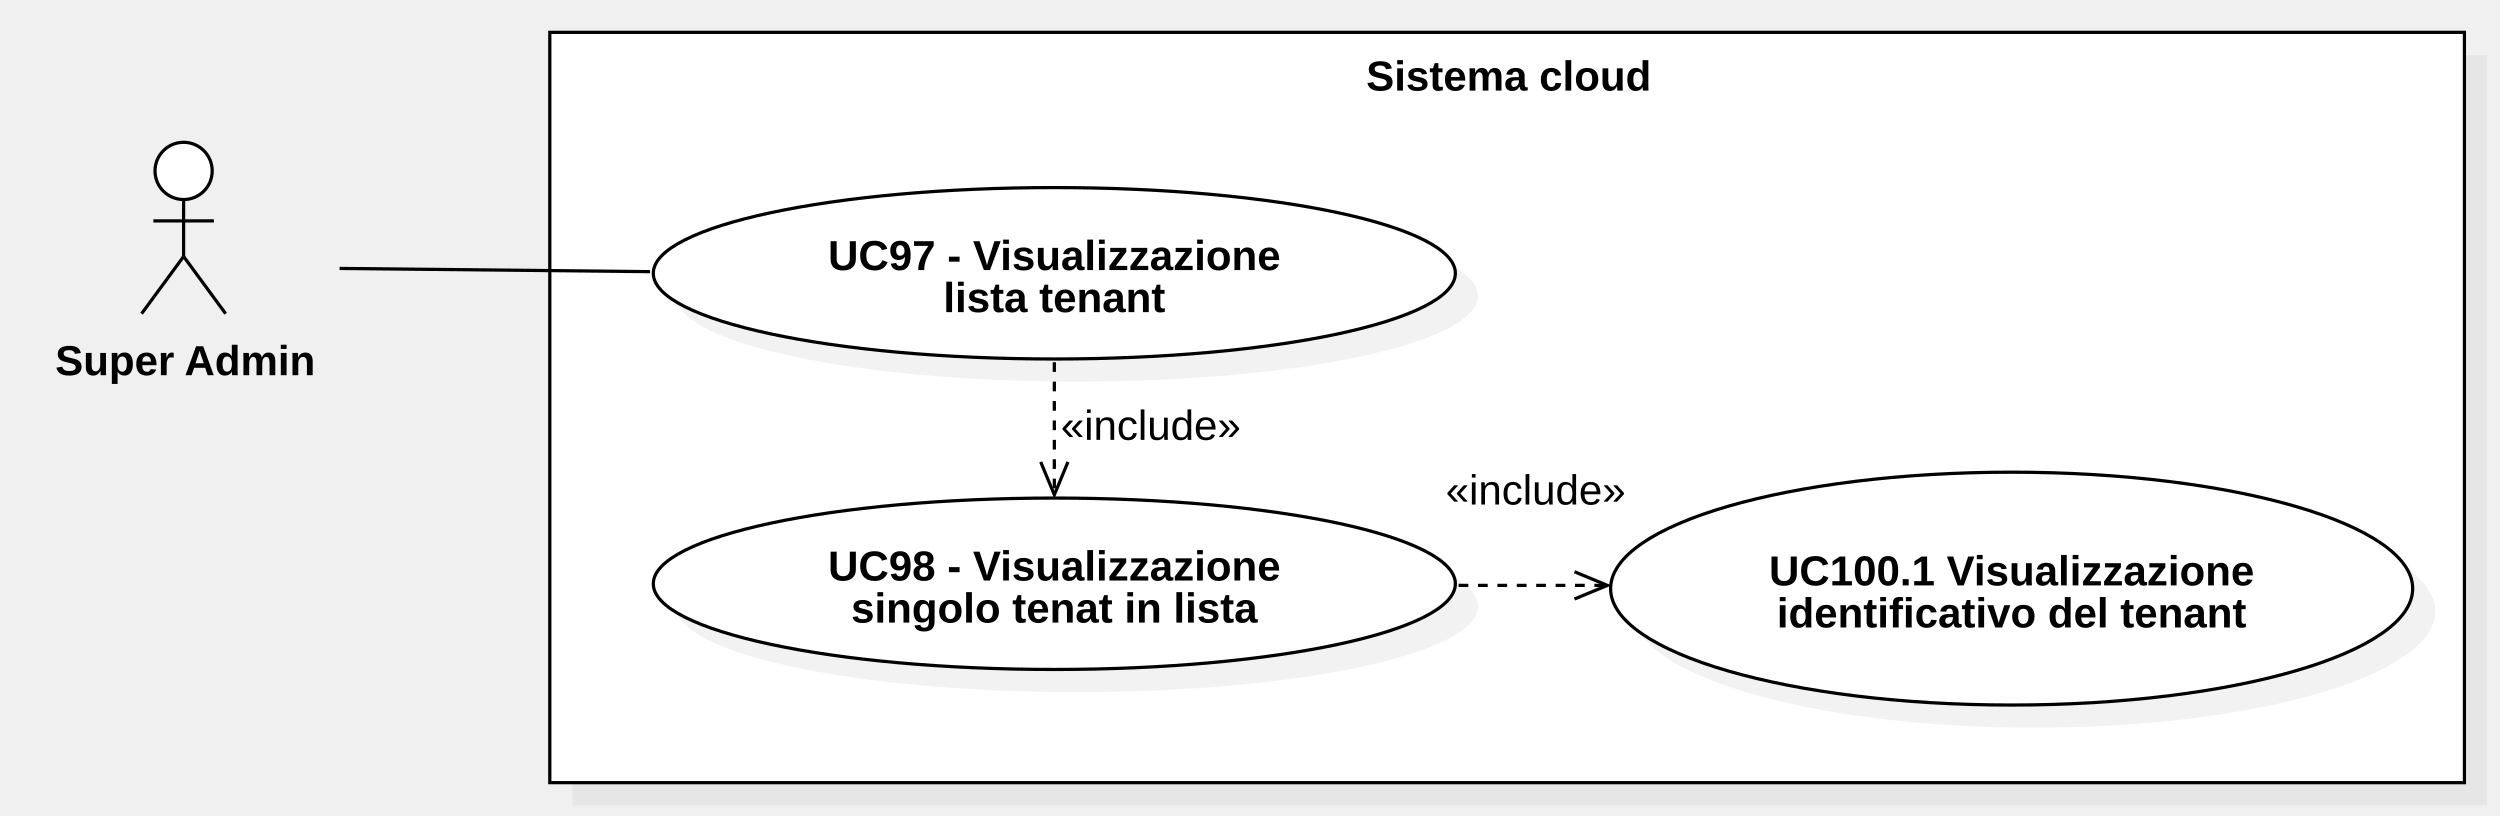
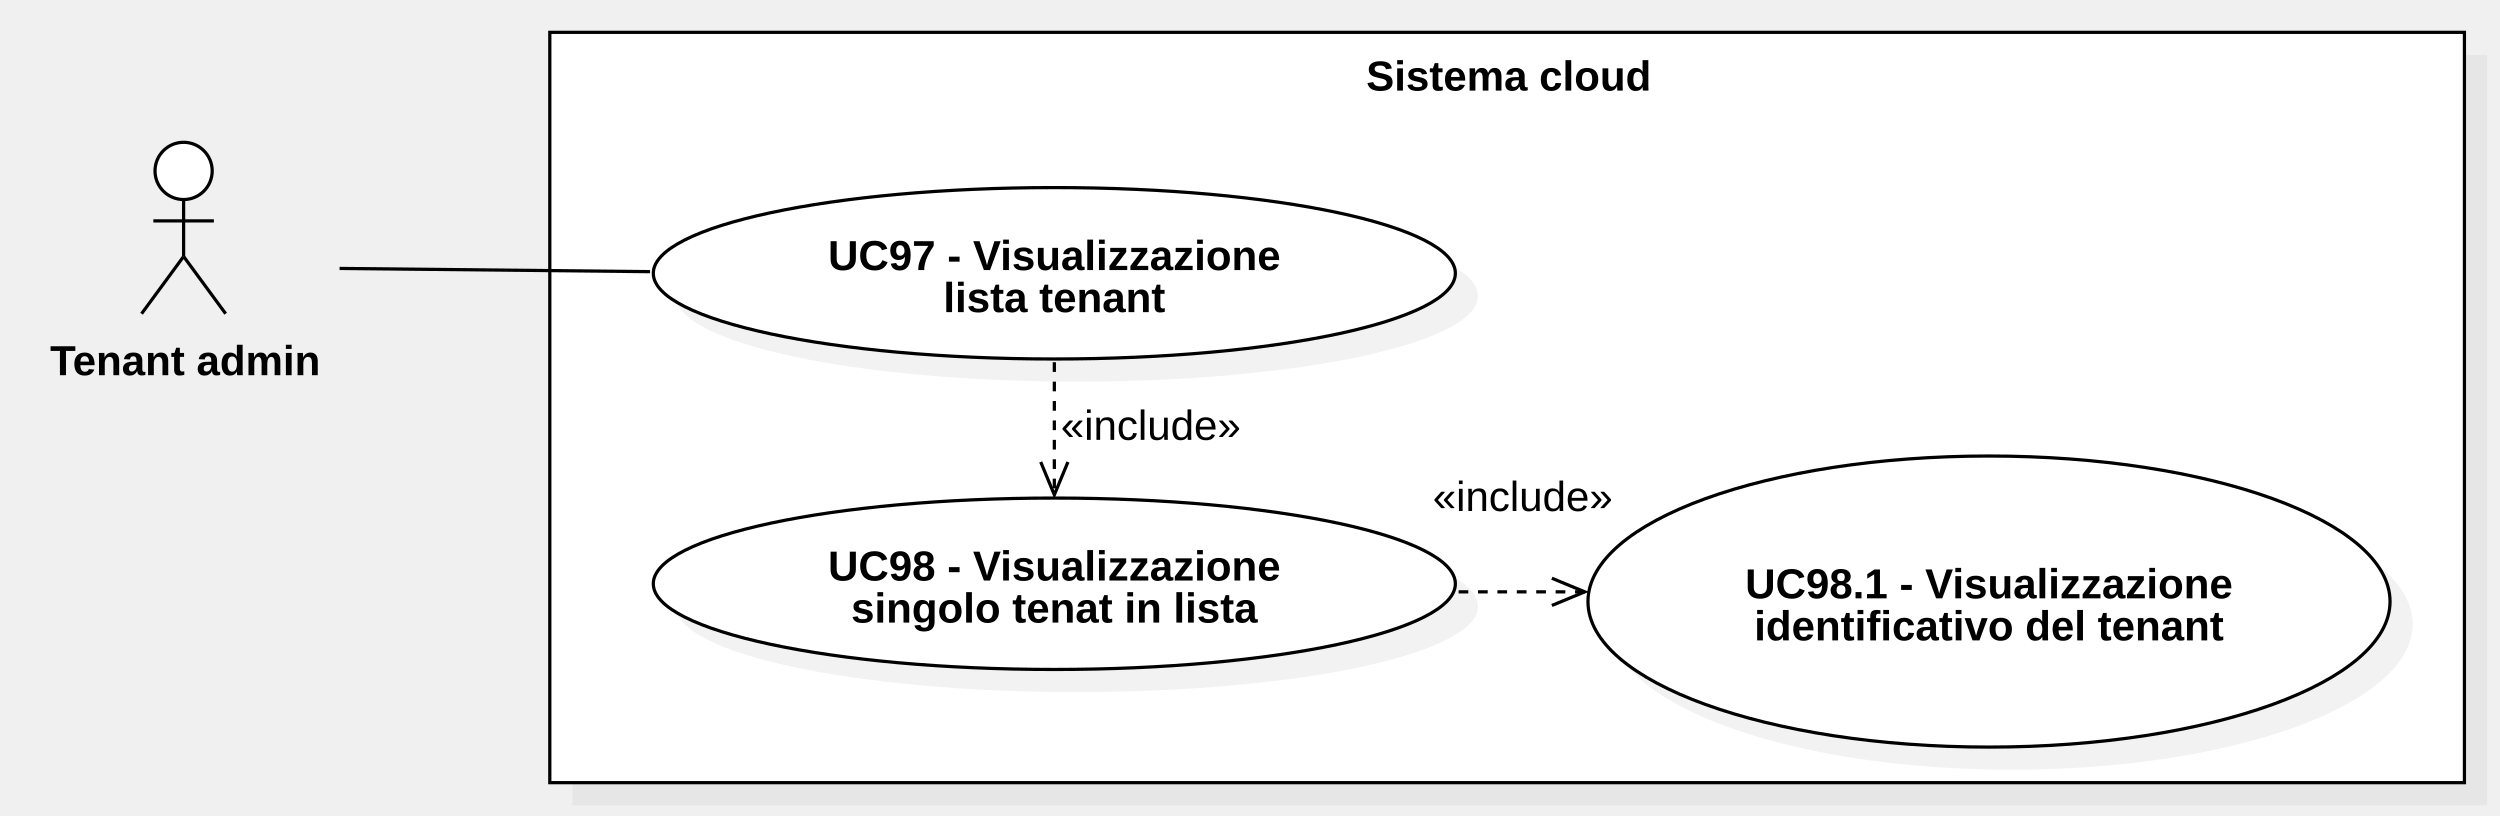
<svg xmlns="http://www.w3.org/2000/svg" version="1.1" width="773" height="252">
  <defs />
  <g>
    <g>
      <rect fill="#C0C0C0" stroke="none" x="190" y="28" width="592" height="232" transform="matrix(1 0 0 1 -13 -11)" fill-opacity="0.2" />
    </g>
    <g>
      <rect fill="#ffffff" stroke="none" x="183" y="21" width="592" height="232" transform="matrix(1 0 0 1 -13 -11)" />
    </g>
    <g>
      <path fill="none" stroke="#000000" paint-order="fill stroke markers" d=" M 170 10 L 762 10 L 762 242 L 170 242 L 170 10 Z Z" stroke-miterlimit="10" stroke-dasharray="" />
    </g>
    <g>
      <g>
        <path fill="none" stroke="none" />
        <text fill="#000000" stroke="none" font-family="Arial" font-size="13px" font-style="normal" font-weight="bold" text-decoration="undefined" x="479.5" y="34.5" text-anchor="middle" dominant-baseline="central" transform="matrix(1 0 0 1 -13 -11)">Sistema cloud</text>
      </g>
    </g>
    <g>
      <path fill="#C0C0C0" stroke="none" paint-order="stroke fill markers" d=" M 209 91.5 C 209 76.864 264.517 65 333 65 C 401.483 65 457 76.864 457 91.5 C 457 106.136 401.483 118 333 118 C 264.517 118 209 106.136 209 91.5 Z" fill-opacity="0.2" />
    </g>
    <g>
      <path fill="#ffffff" stroke="none" paint-order="stroke fill markers" d=" M 202 84.5 C 202 69.864 257.517 58 326 58 C 394.483 58 450 69.864 450 84.5 C 450 99.136 394.483 111 326 111 C 257.517 111 202 99.136 202 84.5 Z" />
    </g>
    <g>
      <path fill="none" stroke="#000000" paint-order="fill stroke markers" d=" M 202 84.5 C 202 69.864 257.517 58 326 58 C 394.483 58 450 69.864 450 84.5 C 450 99.136 394.483 111 326 111 C 257.517 111 202 99.136 202 84.5 Z" stroke-miterlimit="10" stroke-dasharray="" />
    </g>
    <g>
      <g>
        <path fill="none" stroke="none" />
        <text fill="#000000" stroke="none" font-family="Arial" font-size="13px" font-style="normal" font-weight="bold" text-decoration="undefined" x="339" y="90" text-anchor="middle" dominant-baseline="central" transform="matrix(1 0 0 1 -13 -11)">UC97 - Visualizzazione</text>
        <text fill="#000000" stroke="none" font-family="Arial" font-size="13px" font-style="normal" font-weight="bold" text-decoration="undefined" x="339" y="103" text-anchor="middle" dominant-baseline="central" transform="matrix(1 0 0 1 -13 -11)">lista tenant</text>
      </g>
    </g>
    <g>
      <path fill="#C0C0C0" stroke="none" paint-order="stroke fill markers" d=" M 209 187.5 C 209 172.864 264.517 161 333 161 C 401.483 161 457 172.864 457 187.5 C 457 202.136 401.483 214 333 214 C 264.517 214 209 202.136 209 187.5 Z" fill-opacity="0.2" />
    </g>
    <g>
      <path fill="#ffffff" stroke="none" paint-order="stroke fill markers" d=" M 202 180.5 C 202 165.864 257.517 154 326 154 C 394.483 154 450 165.864 450 180.5 C 450 195.136 394.483 207 326 207 C 257.517 207 202 195.136 202 180.5 Z" />
    </g>
    <g>
      <path fill="none" stroke="#000000" paint-order="fill stroke markers" d=" M 202 180.5 C 202 165.864 257.517 154 326 154 C 394.483 154 450 165.864 450 180.5 C 450 195.136 394.483 207 326 207 C 257.517 207 202 195.136 202 180.5 Z" stroke-miterlimit="10" stroke-dasharray="" />
    </g>
    <g>
      <g>
        <path fill="none" stroke="none" />
        <text fill="#000000" stroke="none" font-family="Arial" font-size="13px" font-style="normal" font-weight="bold" text-decoration="undefined" x="339" y="186" text-anchor="middle" dominant-baseline="central" transform="matrix(1 0 0 1 -13 -11)">UC98 - Visualizzazione</text>
        <text fill="#000000" stroke="none" font-family="Arial" font-size="13px" font-style="normal" font-weight="bold" text-decoration="undefined" x="339" y="199" text-anchor="middle" dominant-baseline="central" transform="matrix(1 0 0 1 -13 -11)">singolo tenat in lista</text>
      </g>
    </g>
    <g>
      <path fill="none" stroke="#000000" paint-order="fill stroke markers" d=" M 326 112 L 326 153" stroke-miterlimit="10" stroke-dasharray="3" />
    </g>
    <g>
      <path fill="none" stroke="#000000" paint-order="fill stroke markers" d=" M 321.79 142.837 L 326 153 L 330.21 142.837" stroke-miterlimit="10" stroke-dasharray="" />
    </g>
    <g>
      <rect fill="#ffffff" stroke="none" x="341" y="136" width="55.656" height="13" transform="matrix(1 0 0 1 -13 -11)" />
    </g>
    <g>
      <g>
        <path fill="none" stroke="none" />
        <text fill="#000000" stroke="none" font-family="Arial" font-size="13px" font-style="normal" font-weight="normal" text-decoration="undefined" x="368.828" y="142.5" text-anchor="middle" dominant-baseline="central" transform="matrix(1 0 0 1 -13 -11)">«include»</text>
      </g>
    </g>
    <g>
      <path fill="#ffffff" stroke="none" paint-order="stroke fill markers" d=" M 47.931 52.85 C 47.931 47.962 51.889 44 56.771 44 C 61.653 44 65.611 47.962 65.611 52.85 C 65.611 57.738 61.653 61.7 56.771 61.7 C 51.889 61.7 47.931 57.738 47.931 52.85 Z" />
    </g>
    <g>
      <path fill="none" stroke="#000000" paint-order="fill stroke markers" d=" M 47.931 52.85 C 47.931 47.962 51.889 44 56.771 44 C 61.653 44 65.611 47.962 65.611 52.85 C 65.611 57.738 61.653 61.7 56.771 61.7 C 51.889 61.7 47.931 57.738 47.931 52.85 Z" stroke-miterlimit="10" stroke-dasharray="" />
    </g>
    <g>
      <path fill="none" stroke="#000000" paint-order="fill stroke markers" d=" M 56.771 61.7 L 56.771 79.3" stroke-miterlimit="10" stroke-dasharray="" />
    </g>
    <g>
      <path fill="none" stroke="#000000" paint-order="fill stroke markers" d=" M 47.411 68.3 L 66.131 68.3" stroke-miterlimit="10" stroke-dasharray="" />
    </g>
    <g>
      <path fill="none" stroke="#000000" paint-order="fill stroke markers" d=" M 56.771 79.3 L 43.771 97" stroke-miterlimit="10" stroke-dasharray="" />
    </g>
    <g>
      <path fill="none" stroke="#000000" paint-order="fill stroke markers" d=" M 56.771 79.3 L 69.771 97" stroke-miterlimit="10" stroke-dasharray="" />
    </g>
    <g>
      <g>
        <path fill="none" stroke="none" />
-         <text fill="#000000" stroke="none" font-family="Arial" font-size="13px" font-style="normal" font-weight="bold" text-decoration="undefined" x="70.271" y="122.5" text-anchor="middle" dominant-baseline="central" transform="matrix(1 0 0 1 -13 -11)">Super Admin</text>
+         <text fill="#000000" stroke="none" font-family="Arial" font-size="13px" font-style="normal" font-weight="bold" text-decoration="undefined" x="70.271" y="122.5" text-anchor="middle" dominant-baseline="central" transform="matrix(1 0 0 1 -13 -11)">Tenant admin</text>
      </g>
    </g>
    <g>
      <path fill="none" stroke="#000000" paint-order="fill stroke markers" d=" M 105 83 L 201 84" stroke-miterlimit="10" stroke-dasharray="" />
    </g>
    <g>
-       <path fill="none" stroke="#000000" paint-order="fill stroke markers" d=" M 451 181 L 497 181" stroke-miterlimit="10" stroke-dasharray="3" />
+       <path fill="#C0C0C0" stroke="none" paint-order="stroke fill markers" d=" M 498 193 C 498 168.147 553.517 148 622 148 C 690.483 148 746 168.147 746 193 C 746 217.853 690.483 238 622 238 C 553.517 238 498 217.853 498 193 Z" fill-opacity="0.2" />
    </g>
    <g>
-       <path fill="none" stroke="#000000" paint-order="fill stroke markers" d=" M 486.837 185.21 L 497 181 L 486.837 176.79" stroke-miterlimit="10" stroke-dasharray="" />
+       <path fill="#ffffff" stroke="none" paint-order="stroke fill markers" d=" M 491 186 C 491 161.147 546.517 141 615 141 C 683.483 141 739 161.147 739 186 C 739 210.853 683.483 231 615 231 C 546.517 231 491 210.853 491 186 Z" />
    </g>
    <g>
-       <rect fill="#ffffff" stroke="none" x="460" y="156" width="55.656" height="13" transform="matrix(1 0 0 1 -13 -11)" />
+       <path fill="none" stroke="#000000" paint-order="fill stroke markers" d=" M 491 186 C 491 161.147 546.517 141 615 141 C 683.483 141 739 161.147 739 186 C 739 210.853 683.483 231 615 231 C 546.517 231 491 210.853 491 186 Z" stroke-miterlimit="10" stroke-dasharray="" />
    </g>
    <g>
      <g>
        <path fill="none" stroke="none" />
-         <text fill="#000000" stroke="none" font-family="Arial" font-size="13px" font-style="normal" font-weight="normal" text-decoration="undefined" x="487.828" y="162.5" text-anchor="middle" dominant-baseline="central" transform="matrix(1 0 0 1 -13 -11)">«include»</text>
+         <text fill="#000000" stroke="none" font-family="Arial" font-size="13px" font-style="normal" font-weight="bold" text-decoration="undefined" x="628" y="191.5" text-anchor="middle" dominant-baseline="central" transform="matrix(1 0 0 1 -13 -11)">UC98.1 - Visualizzazione</text>
+         <text fill="#000000" stroke="none" font-family="Arial" font-size="13px" font-style="normal" font-weight="bold" text-decoration="undefined" x="628" y="204.5" text-anchor="middle" dominant-baseline="central" transform="matrix(1 0 0 1 -13 -11)">identificativo del tenant</text>
      </g>
    </g>
    <g>
-       <path fill="#C0C0C0" stroke="none" paint-order="stroke fill markers" d=" M 505 189 C 505 169.118 560.517 153 629 153 C 697.483 153 753 169.118 753 189 C 753 208.882 697.483 225 629 225 C 560.517 225 505 208.882 505 189 Z" fill-opacity="0.2" />
+       <path fill="none" stroke="#000000" paint-order="fill stroke markers" d=" M 451 183 L 490 183" stroke-miterlimit="10" stroke-dasharray="3" />
    </g>
    <g>
-       <path fill="#ffffff" stroke="none" paint-order="stroke fill markers" d=" M 498 182 C 498 162.118 553.517 146 622 146 C 690.483 146 746 162.118 746 182 C 746 201.882 690.483 218 622 218 C 553.517 218 498 201.882 498 182 Z" />
+       <path fill="none" stroke="#000000" paint-order="fill stroke markers" d=" M 479.837 187.21 L 490 183 L 479.837 178.79" stroke-miterlimit="10" stroke-dasharray="" />
    </g>
    <g>
-       <path fill="none" stroke="#000000" paint-order="fill stroke markers" d=" M 498 182 C 498 162.118 553.517 146 622 146 C 690.483 146 746 162.118 746 182 C 746 201.882 690.483 218 622 218 C 553.517 218 498 201.882 498 182 Z" stroke-miterlimit="10" stroke-dasharray="" />
+       <rect fill="#ffffff" stroke="none" x="456" y="158" width="55.656" height="13" transform="matrix(1 0 0 1 -13 -11)" />
    </g>
    <g>
      <g>
        <path fill="none" stroke="none" />
-         <text fill="#000000" stroke="none" font-family="Arial" font-size="13px" font-style="normal" font-weight="bold" text-decoration="undefined" x="635" y="187.5" text-anchor="middle" dominant-baseline="central" transform="matrix(1 0 0 1 -13 -11)">UC100.1 Visualizzazione</text>
-         <text fill="#000000" stroke="none" font-family="Arial" font-size="13px" font-style="normal" font-weight="bold" text-decoration="undefined" x="635" y="200.5" text-anchor="middle" dominant-baseline="central" transform="matrix(1 0 0 1 -13 -11)">identificativo del tenant</text>
+         <text fill="#000000" stroke="none" font-family="Arial" font-size="13px" font-style="normal" font-weight="normal" text-decoration="undefined" x="483.828" y="164.5" text-anchor="middle" dominant-baseline="central" transform="matrix(1 0 0 1 -13 -11)">«include»</text>
      </g>
    </g>
  </g>
</svg>
